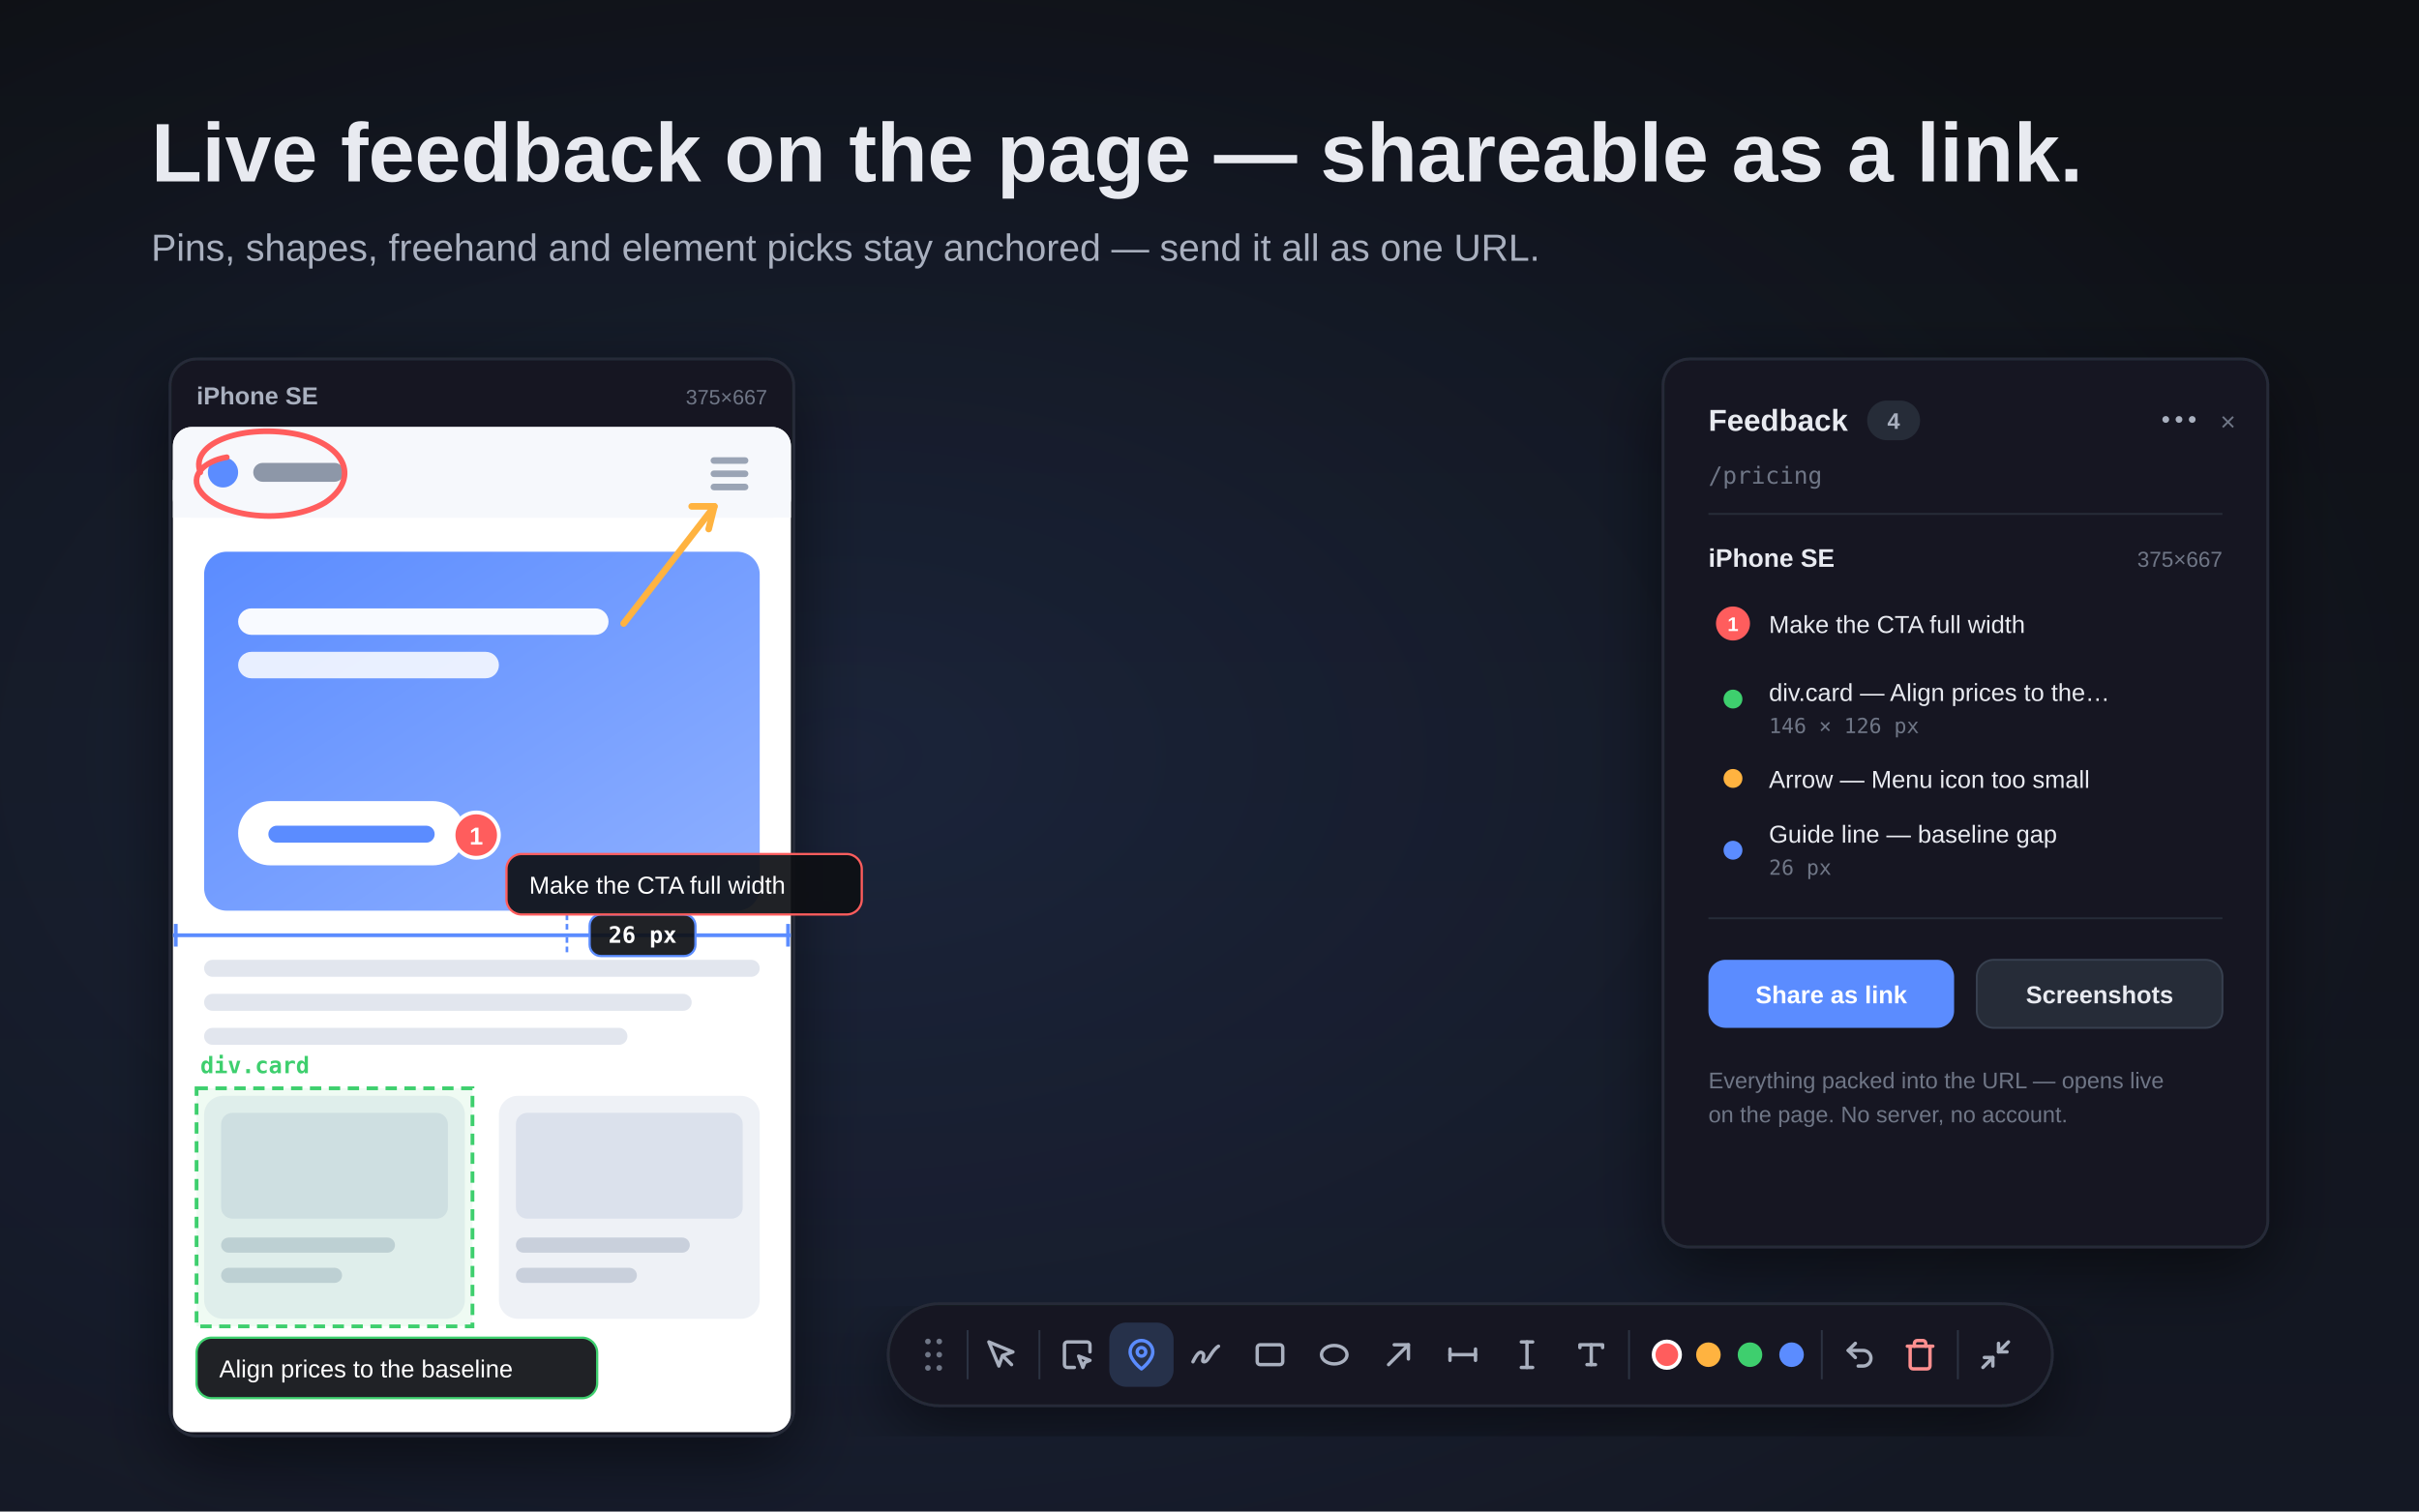
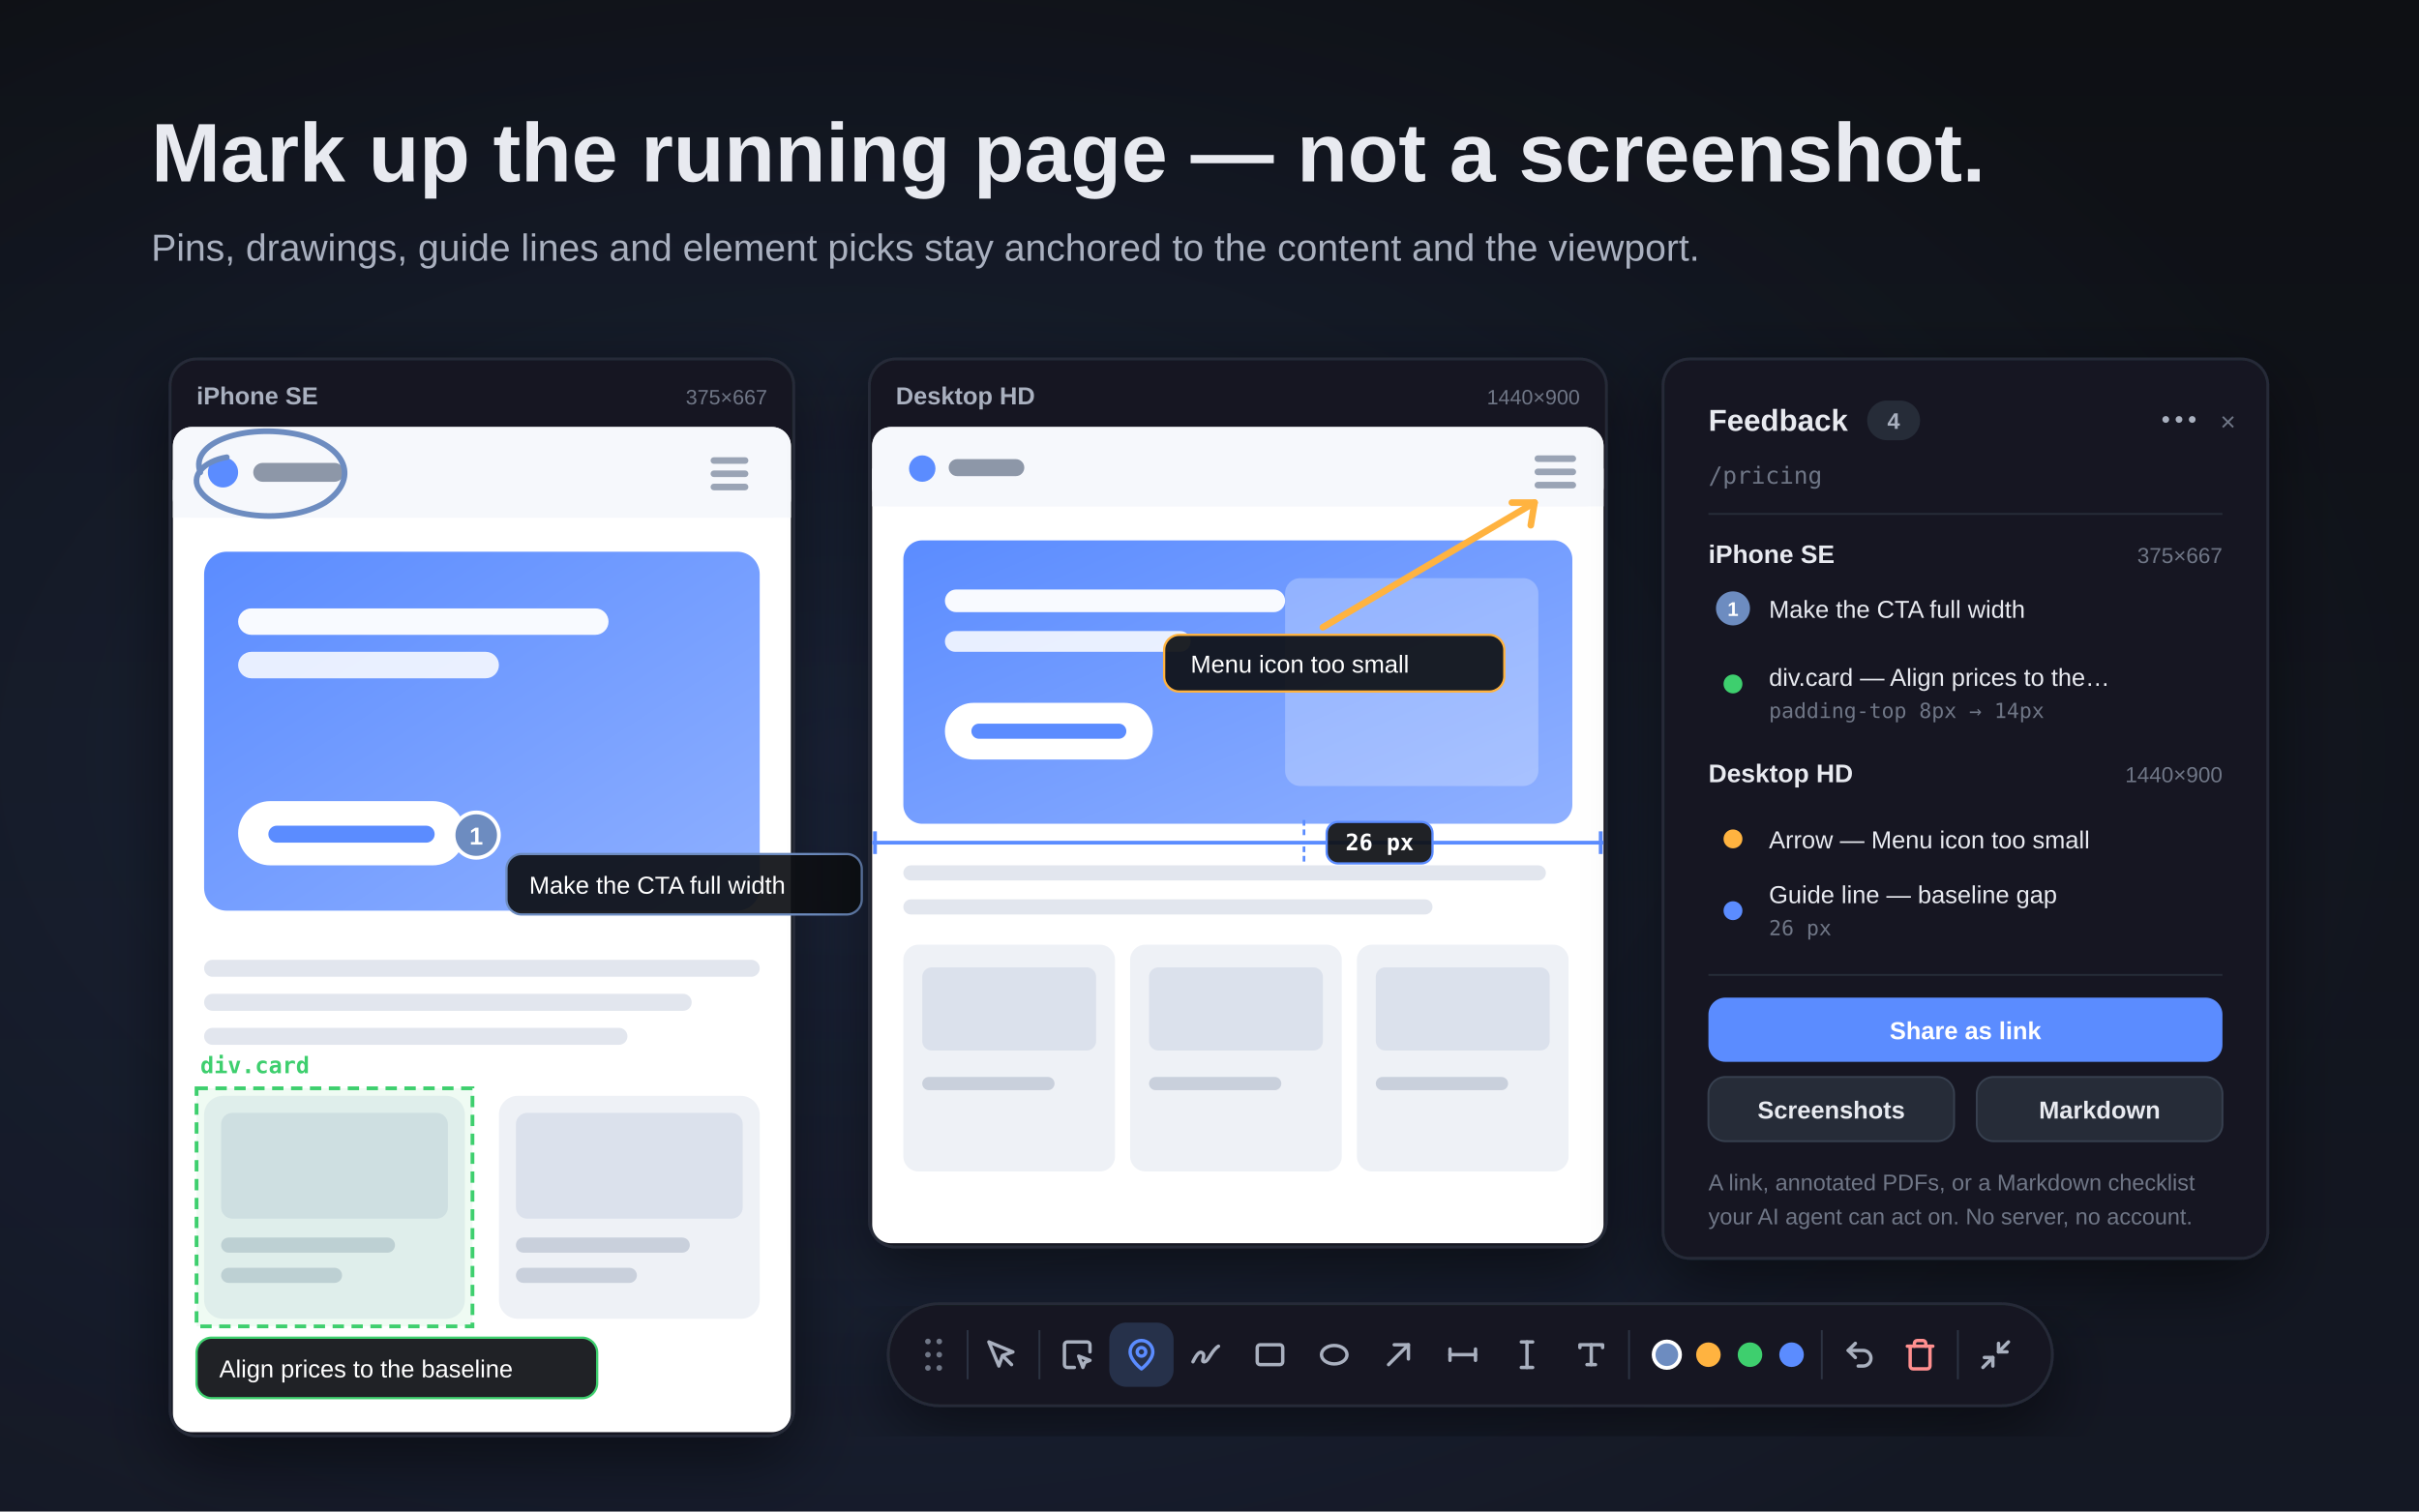
<svg xmlns="http://www.w3.org/2000/svg" viewBox="0 0 1280 800" font-family="-apple-system, 'Segoe UI', 'Helvetica Neue', Arial, sans-serif">
  <defs>
    <linearGradient id="bg" x1="0" y1="0" x2="0" y2="1">
      <stop offset="0" stop-color="#0e1014" />
      <stop offset="1" stop-color="#141824" />
    </linearGradient>
    <linearGradient id="hero" x1="0" y1="0" x2="1" y2="1">
      <stop offset="0" stop-color="#5b8cff" />
      <stop offset="1" stop-color="#8fb0ff" />
    </linearGradient>
    <radialGradient id="glow" cx="0.35" cy="0.5" r="0.65">
      <stop offset="0" stop-color="#5b8cff" stop-opacity="0.13" />
      <stop offset="1" stop-color="#5b8cff" stop-opacity="0" />
    </radialGradient>
    <filter id="ds" x="-20%" y="-20%" width="140%" height="150%">
      <feDropShadow dx="0" dy="12" stdDeviation="18" flood-color="#000" flood-opacity="0.5" />
    </filter>
  </defs>
  <rect width="1280" height="800" fill="url(#bg)" />
  <rect width="1280" height="800" fill="url(#glow)" />
-   <text x="80" y="96" font-size="44" font-weight="800" fill="#e8eaf0">Live feedback on the page — shareable as a link.</text>
-   <text x="80" y="138" font-size="20" fill="#a9b0bf">Pins, shapes, freehand and element picks stay anchored — send it all as one URL.</text>
+   <text x="80" y="96" font-size="44" font-weight="800" fill="#e8eaf0">Mark up the running page — not a screenshot.</text>
+   <text x="80" y="138" font-size="20" fill="#a9b0bf">Pins, drawings, guide lines and element picks stay anchored to the content and the viewport.</text>
  <g filter="url(#ds)">
    <rect x="90" y="190" width="330" height="570" rx="14" fill="#151820" stroke="#262c38" stroke-width="1.5" />
  </g>
  <text x="104" y="214" font-size="13" font-weight="600" fill="#a9b0bf">iPhone SE</text>
  <text x="406" y="214" font-size="11" fill="#6f7686" text-anchor="end">375×667</text>
  <rect x="91.5" y="226" width="327" height="532" rx="10" fill="#ffffff" />
  <rect x="91.5" y="226" width="327" height="48" rx="10" fill="#f6f8fc" />
  <rect x="91.5" y="254" width="327" height="20" fill="#f6f8fc" />
  <circle cx="118" cy="250" r="8" fill="#5b8cff" />
  <rect x="134" y="245" width="48" height="10" rx="5" fill="#8d97a8" />
  <rect x="376" y="242" width="20" height="3.5" rx="1.75" fill="#9aa4b5" />
  <rect x="376" y="249" width="20" height="3.5" rx="1.75" fill="#9aa4b5" />
  <rect x="376" y="256" width="20" height="3.5" rx="1.75" fill="#9aa4b5" />
  <rect x="108" y="292" width="294" height="190" rx="12" fill="url(#hero)" />
  <rect x="126" y="322" width="196" height="14" rx="7" fill="#fff" opacity="0.95" />
  <rect x="126" y="345" width="138" height="14" rx="7" fill="#fff" opacity="0.85" />
  <rect x="126" y="424" width="120" height="34" rx="17" fill="#fff" />
  <rect x="142" y="437" width="88" height="9" rx="4.5" fill="#5b8cff" />
  <rect x="108" y="508" width="294" height="9" rx="4.5" fill="#e2e6ee" />
  <rect x="108" y="526" width="258" height="9" rx="4.5" fill="#e2e6ee" />
  <rect x="108" y="544" width="224" height="9" rx="4.5" fill="#e2e6ee" />
  <rect x="108" y="580" width="138" height="118" rx="10" fill="#eef1f6" />
  <rect x="117" y="589" width="120" height="56" rx="6" fill="#dbe1ec" />
  <rect x="117" y="655" width="92" height="8" rx="4" fill="#c9d0dc" />
  <rect x="117" y="671" width="64" height="8" rx="4" fill="#c9d0dc" />
  <rect x="264" y="580" width="138" height="118" rx="10" fill="#eef1f6" />
  <rect x="273" y="589" width="120" height="56" rx="6" fill="#dbe1ec" />
  <rect x="273" y="655" width="92" height="8" rx="4" fill="#c9d0dc" />
  <rect x="273" y="671" width="64" height="8" rx="4" fill="#c9d0dc" />
-   <line x1="91.5" y1="495" x2="418.5" y2="495" stroke="#5b8cff" stroke-width="2" />
-   <line x1="93" y1="489" x2="93" y2="501" stroke="#5b8cff" stroke-width="2" />
-   <line x1="417" y1="489" x2="417" y2="501" stroke="#5b8cff" stroke-width="2" />
-   <line x1="300" y1="484" x2="300" y2="494" stroke="#5b8cff" stroke-width="1.4" stroke-dasharray="3 2" />
-   <line x1="300" y1="496" x2="300" y2="506" stroke="#5b8cff" stroke-width="1.4" stroke-dasharray="3 2" />
-   <rect x="312" y="484" width="56" height="22" rx="6" fill="rgba(14,16,20,0.92)" stroke="#5b8cff" stroke-width="1.2" />
-   <text x="340" y="499" font-size="12" font-weight="600" fill="#fff" text-anchor="middle" font-family="ui-monospace, Menlo, monospace">26 px</text>
-   <path d="M 106,250 C 100,234 130,224 158,230 C 184,236 190,254 172,266 C 152,278 116,274 106,260 C 100,252 108,244 120,242" fill="none" stroke="#ff5d5d" stroke-width="3" stroke-linecap="round" />
-   <path d="M 330,330 L 378,268" fill="none" stroke="#ffb340" stroke-width="3.5" stroke-linecap="round" />
-   <path d="M 366,268 L 378,268 L 375,280" fill="none" stroke="#ffb340" stroke-width="3.5" stroke-linecap="round" stroke-linejoin="round" />
-   <circle cx="252" cy="442" r="12" fill="#ff5d5d" stroke="#fff" stroke-width="2" />
+   <path d="M 106,250 C 100,234 130,224 158,230 C 184,236 190,254 172,266 C 152,278 116,274 106,260 C 100,252 108,244 120,242" fill="none" stroke="#6d8cc0" stroke-width="3" stroke-linecap="round" />
+   <circle cx="252" cy="442" r="12" fill="#6d8cc0" stroke="#fff" stroke-width="2" />
  <text x="252" y="447" font-size="13" font-weight="700" fill="#fff" text-anchor="middle">1</text>
-   <rect x="268" y="452" width="188" height="32" rx="8" fill="rgba(14,16,20,0.92)" stroke="#ff5d5d" stroke-width="1.2" />
+   <rect x="268" y="452" width="188" height="32" rx="8" fill="rgba(14,16,20,0.92)" stroke="#6d8cc0" stroke-width="1.2" />
  <text x="280" y="473" font-size="13" fill="#fff">Make the CTA full width</text>
  <rect x="104" y="576" width="146" height="126" fill="#3ecf6e" fill-opacity="0.08" stroke="#3ecf6e" stroke-width="2" stroke-dasharray="6 4" />
  <text x="106" y="568" font-size="12" font-weight="700" fill="#3ecf6e" font-family="ui-monospace, Menlo, monospace">div.card</text>
  <rect x="104" y="708" width="212" height="32" rx="8" fill="rgba(14,16,20,0.92)" stroke="#3ecf6e" stroke-width="1.2" />
  <text x="116" y="729" font-size="13" fill="#fff">Align prices to the baseline</text>
  <g filter="url(#ds)">
-     <rect x="880" y="190" width="320" height="470" rx="14" fill="#151820" stroke="#262c38" stroke-width="1.5" />
+     <rect x="460" y="190" width="390" height="470" rx="14" fill="#151820" stroke="#262c38" stroke-width="1.5" />
+   </g>
+   <text x="474" y="214" font-size="13" font-weight="600" fill="#a9b0bf">Desktop HD</text>
+   <text x="836" y="214" font-size="11" fill="#6f7686" text-anchor="end">1440×900</text>
+   <rect x="461.5" y="226" width="387" height="432" rx="10" fill="#ffffff" />
+   <rect x="461.5" y="226" width="387" height="42" rx="10" fill="#f6f8fc" />
+   <rect x="461.5" y="248" width="387" height="20" fill="#f6f8fc" />
+   <circle cx="488" cy="248" r="7" fill="#5b8cff" />
+   <rect x="502" y="243" width="40" height="9" rx="4.5" fill="#8d97a8" />
+   <rect x="812" y="241" width="22" height="3.5" rx="1.75" fill="#9aa4b5" />
+   <rect x="812" y="248" width="22" height="3.5" rx="1.75" fill="#9aa4b5" />
+   <rect x="812" y="255" width="22" height="3.5" rx="1.75" fill="#9aa4b5" />
+   <rect x="478" y="286" width="354" height="150" rx="10" fill="url(#hero)" />
+   <rect x="500" y="312" width="180" height="12" rx="6" fill="#fff" opacity="0.95" />
+   <rect x="500" y="334" width="130" height="11" rx="5.5" fill="#fff" opacity="0.85" />
+   <rect x="500" y="372" width="110" height="30" rx="15" fill="#fff" />
+   <rect x="514" y="383" width="82" height="8" rx="4" fill="#5b8cff" />
+   <rect x="680" y="306" width="134" height="110" rx="8" fill="#ffffff" opacity="0.25" />
+   <rect x="478" y="458" width="340" height="8" rx="4" fill="#e2e6ee" />
+   <rect x="478" y="476" width="280" height="8" rx="4" fill="#e2e6ee" />
+   <rect x="478" y="500" width="112" height="120" rx="8" fill="#eef1f6" />
+   <rect x="488" y="512" width="92" height="44" rx="5" fill="#dbe1ec" />
+   <rect x="488" y="570" width="70" height="7" rx="3.5" fill="#c9d0dc" />
+   <rect x="598" y="500" width="112" height="120" rx="8" fill="#eef1f6" />
+   <rect x="608" y="512" width="92" height="44" rx="5" fill="#dbe1ec" />
+   <rect x="608" y="570" width="70" height="7" rx="3.5" fill="#c9d0dc" />
+   <rect x="718" y="500" width="112" height="120" rx="8" fill="#eef1f6" />
+   <rect x="728" y="512" width="92" height="44" rx="5" fill="#dbe1ec" />
+   <rect x="728" y="570" width="70" height="7" rx="3.5" fill="#c9d0dc" />
+   <path d="M 700,332 L 812,266" fill="none" stroke="#ffb340" stroke-width="3.5" stroke-linecap="round" />
+   <path d="M 800,266 L 812,266 L 810,278" fill="none" stroke="#ffb340" stroke-width="3.5" stroke-linecap="round" stroke-linejoin="round" />
+   <rect x="616" y="336" width="180" height="30" rx="8" fill="rgba(14,16,20,0.92)" stroke="#ffb340" stroke-width="1.2" />
+   <text x="630" y="356" font-size="13" fill="#fff">Menu icon too small</text>
+   <line x1="461.5" y1="446" x2="848.5" y2="446" stroke="#5b8cff" stroke-width="2" />
+   <line x1="463" y1="440" x2="463" y2="452" stroke="#5b8cff" stroke-width="2" />
+   <line x1="847" y1="440" x2="847" y2="452" stroke="#5b8cff" stroke-width="2" />
+   <line x1="690" y1="434" x2="690" y2="444" stroke="#5b8cff" stroke-width="1.4" stroke-dasharray="3 2" />
+   <line x1="690" y1="448" x2="690" y2="458" stroke="#5b8cff" stroke-width="1.4" stroke-dasharray="3 2" />
+   <rect x="702" y="435" width="56" height="22" rx="6" fill="rgba(14,16,20,0.92)" stroke="#5b8cff" stroke-width="1.2" />
+   <text x="730" y="450" font-size="12" font-weight="600" fill="#fff" text-anchor="middle" font-family="ui-monospace, Menlo, monospace">26 px</text>
+   <g filter="url(#ds)">
+     <rect x="880" y="190" width="320" height="476" rx="14" fill="#151820" stroke="#262c38" stroke-width="1.5" />
  </g>
  <text x="904" y="228" font-size="16" font-weight="700" fill="#e8eaf0">Feedback</text>
  <rect x="988" y="212" width="28" height="21" rx="10.5" fill="#262c38" />
  <text x="1002" y="227" font-size="12" font-weight="600" fill="#a9b0bf" text-anchor="middle">4</text>
  <circle cx="1146" cy="222" r="1.8" fill="#a9b0bf" />
  <circle cx="1153" cy="222" r="1.8" fill="#a9b0bf" />
  <circle cx="1160" cy="222" r="1.8" fill="#a9b0bf" />
  <text x="1183" y="228" font-size="14" fill="#6f7686" text-anchor="end">×</text>
  <text x="904" y="256" font-size="12.5" fill="#6f7686" font-family="ui-monospace, Menlo, monospace">/pricing</text>
  <line x1="904" y1="272" x2="1176" y2="272" stroke="#262c38" />
-   <text x="904" y="300" font-size="13.5" font-weight="600" fill="#e8eaf0">iPhone SE</text>
-   <text x="1176" y="300" font-size="11.5" fill="#6f7686" text-anchor="end">375×667</text>
-   <circle cx="917" cy="330" r="9" fill="#ff5d5d" />
-   <text x="917" y="334" font-size="10.5" font-weight="700" fill="#fff" text-anchor="middle">1</text>
-   <text x="936" y="335" font-size="13" fill="#e8eaf0">Make the CTA full width</text>
-   <circle cx="917" cy="370" r="5" fill="#3ecf6e" />
-   <text x="936" y="371" font-size="13" fill="#e8eaf0">div.card — Align prices to the…</text>
-   <text x="936" y="388" font-size="11" fill="#6f7686" font-family="ui-monospace, Menlo, monospace">146 × 126 px</text>
-   <circle cx="917" cy="412" r="5" fill="#ffb340" />
-   <text x="936" y="417" font-size="13" fill="#e8eaf0">Arrow — Menu icon too small</text>
-   <circle cx="917" cy="450" r="5" fill="#5b8cff" />
-   <text x="936" y="446" font-size="13" fill="#e8eaf0">Guide line — baseline gap</text>
-   <text x="936" y="463" font-size="11" fill="#6f7686" font-family="ui-monospace, Menlo, monospace">26 px</text>
-   <line x1="904" y1="486" x2="1176" y2="486" stroke="#262c38" />
-   <rect x="904" y="508" width="130" height="36" rx="9" fill="#5b8cff" />
-   <text x="969" y="531" font-size="13" font-weight="600" fill="#fff" text-anchor="middle">Share as link</text>
-   <rect x="1046" y="508" width="130" height="36" rx="9" fill="#262c38" stroke="#37404f" />
-   <text x="1111" y="531" font-size="13" font-weight="600" fill="#e8eaf0" text-anchor="middle">Screenshots</text>
-   <text x="904" y="576" font-size="12" fill="#6f7686">Everything packed into the URL — opens live</text>
-   <text x="904" y="594" font-size="12" fill="#6f7686">on the page. No server, no account.</text>
+   <text x="904" y="298" font-size="13.5" font-weight="600" fill="#e8eaf0">iPhone SE</text>
+   <text x="1176" y="298" font-size="11.5" fill="#6f7686" text-anchor="end">375×667</text>
+   <circle cx="917" cy="322" r="9" fill="#6d8cc0" />
+   <text x="917" y="326" font-size="10.5" font-weight="700" fill="#fff" text-anchor="middle">1</text>
+   <text x="936" y="327" font-size="13" fill="#e8eaf0">Make the CTA full width</text>
+   <circle cx="917" cy="362" r="5" fill="#3ecf6e" />
+   <text x="936" y="363" font-size="13" fill="#e8eaf0">div.card — Align prices to the…</text>
+   <text x="936" y="380" font-size="11" fill="#6f7686" font-family="ui-monospace, Menlo, monospace">padding-top 8px → 14px</text>
+   <text x="904" y="414" font-size="13.5" font-weight="600" fill="#e8eaf0">Desktop HD</text>
+   <text x="1176" y="414" font-size="11.5" fill="#6f7686" text-anchor="end">1440×900</text>
+   <circle cx="917" cy="444" r="5" fill="#ffb340" />
+   <text x="936" y="449" font-size="13" fill="#e8eaf0">Arrow — Menu icon too small</text>
+   <circle cx="917" cy="482" r="5" fill="#5b8cff" />
+   <text x="936" y="478" font-size="13" fill="#e8eaf0">Guide line — baseline gap</text>
+   <text x="936" y="495" font-size="11" fill="#6f7686" font-family="ui-monospace, Menlo, monospace">26 px</text>
+   <line x1="904" y1="516" x2="1176" y2="516" stroke="#262c38" />
+   <rect x="904" y="528" width="272" height="34" rx="9" fill="#5b8cff" />
+   <text x="1040" y="550" font-size="13" font-weight="600" fill="#fff" text-anchor="middle">Share as link</text>
+   <rect x="904" y="570" width="130" height="34" rx="9" fill="#262c38" stroke="#37404f" />
+   <text x="969" y="592" font-size="13" font-weight="600" fill="#e8eaf0" text-anchor="middle">Screenshots</text>
+   <rect x="1046" y="570" width="130" height="34" rx="9" fill="#262c38" stroke="#37404f" />
+   <text x="1111" y="592" font-size="13" font-weight="600" fill="#e8eaf0" text-anchor="middle">Markdown</text>
+   <text x="904" y="630" font-size="12" fill="#6f7686">A link, annotated PDFs, or a Markdown checklist</text>
+   <text x="904" y="648" font-size="12" fill="#6f7686">your AI agent can act on. No server, no account.</text>
  <g filter="url(#ds)">
    <rect x="470" y="690" width="616" height="54" rx="27" fill="#151820" stroke="#262c38" stroke-width="1.5" />
  </g>
  <circle cx="491" cy="710" r="1.5" fill="#6f7686" />
  <circle cx="491" cy="717" r="1.5" fill="#6f7686" />
  <circle cx="491" cy="724" r="1.5" fill="#6f7686" />
  <circle cx="497" cy="710" r="1.5" fill="#6f7686" />
  <circle cx="497" cy="717" r="1.5" fill="#6f7686" />
  <circle cx="497" cy="724" r="1.5" fill="#6f7686" />
  <line x1="512" y1="704" x2="512" y2="730" stroke="#2c3342" />
  <g transform="translate(521,708) scale(0.75)" fill="none" stroke="#a9b0bf" stroke-width="2.4" stroke-linecap="round" stroke-linejoin="round">
    <path d="m3 3 7.07 16.97 2.51-7.39 7.39-2.51L3 3Z" />
    <path d="m13 13 6 6" />
  </g>
  <line x1="550" y1="704" x2="550" y2="730" stroke="#2c3342" />
  <g transform="translate(561,708) scale(0.75)" fill="none" stroke="#a9b0bf" stroke-width="2.4" stroke-linecap="round" stroke-linejoin="round">
    <path d="M10 21H5a2 2 0 0 1-2-2V5a2 2 0 0 1 2-2h14a2 2 0 0 1 2 2v5" />
    <path d="m13 13 8 3-3.6 1.4L16 21l-3-8Z" />
  </g>
  <rect x="587" y="700" width="34" height="34" rx="9" fill="#26314a" />
  <g transform="translate(595,708) scale(0.75)" fill="none" stroke="#5b8cff" stroke-width="2.4" stroke-linecap="round" stroke-linejoin="round">
    <path d="M20 10c0 6-8 12-8 12s-8-6-8-12a8 8 0 0 1 16 0Z" />
    <circle cx="12" cy="10" r="3" />
  </g>
  <g transform="translate(629,708) scale(0.75)" fill="none" stroke="#a9b0bf" stroke-width="2.4" stroke-linecap="round" stroke-linejoin="round">
    <path d="M3 17c3-6 5-8 7-6s-2 6 1 6 5-8 10-11" />
  </g>
  <g transform="translate(663,708) scale(0.75)" fill="none" stroke="#a9b0bf" stroke-width="2.4" stroke-linecap="round" stroke-linejoin="round">
    <rect x="3" y="5" width="18" height="14" rx="2" />
  </g>
  <g transform="translate(697,708) scale(0.75)" fill="none" stroke="#a9b0bf" stroke-width="2.4" stroke-linecap="round" stroke-linejoin="round">
    <ellipse cx="12" cy="12" rx="9" ry="6.5" />
  </g>
  <g transform="translate(731,708) scale(0.75)" fill="none" stroke="#a9b0bf" stroke-width="2.4" stroke-linecap="round" stroke-linejoin="round">
    <path d="M5 19 19 5" />
    <path d="M9 5h10v10" />
  </g>
  <g transform="translate(765,708) scale(0.75)" fill="none" stroke="#a9b0bf" stroke-width="2.4" stroke-linecap="round" stroke-linejoin="round">
    <path d="M3 12h18" />
    <path d="M3 8v8" />
    <path d="M21 8v8" />
  </g>
  <g transform="translate(799,708) scale(0.75)" fill="none" stroke="#a9b0bf" stroke-width="2.4" stroke-linecap="round" stroke-linejoin="round">
    <path d="M12 3v18" />
    <path d="M8 3h8" />
    <path d="M8 21h8" />
  </g>
  <g transform="translate(833,708) scale(0.75)" fill="none" stroke="#a9b0bf" stroke-width="2.4" stroke-linecap="round" stroke-linejoin="round">
    <path d="M4 7V5h16v2" />
    <path d="M12 5v14" />
    <path d="M9 19h6" />
  </g>
  <line x1="862" y1="704" x2="862" y2="730" stroke="#2c3342" />
-   <circle cx="882" cy="717" r="7" fill="#ff5d5d" stroke="#fff" stroke-width="2" />
+   <circle cx="882" cy="717" r="7" fill="#6d8cc0" stroke="#fff" stroke-width="2" />
  <circle cx="904" cy="717" r="6.5" fill="#ffb340" />
  <circle cx="926" cy="717" r="6.5" fill="#3ecf6e" />
  <circle cx="948" cy="717" r="6.5" fill="#5b8cff" />
  <line x1="964" y1="704" x2="964" y2="730" stroke="#2c3342" />
  <g transform="translate(975,708) scale(0.75)" fill="none" stroke="#a9b0bf" stroke-width="2.4" stroke-linecap="round" stroke-linejoin="round">
    <path d="M9 14 4 9l5-5" />
    <path d="M4 9h10.5a5.5 5.5 0 0 1 0 11H11" />
  </g>
  <g transform="translate(1007,708) scale(0.75)" fill="none" stroke="#ff8f8f" stroke-width="2.4" stroke-linecap="round" stroke-linejoin="round">
    <path d="M3 6h18" />
    <path d="M19 6v14a2 2 0 0 1-2 2H7a2 2 0 0 1-2-2V6" />
    <path d="M8 6V4a2 2 0 0 1 2-2h4a2 2 0 0 1 2 2v2" />
  </g>
  <line x1="1036" y1="704" x2="1036" y2="730" stroke="#2c3342" />
  <g transform="translate(1047,708) scale(0.75)" fill="none" stroke="#a9b0bf" stroke-width="2.4" stroke-linecap="round" stroke-linejoin="round">
    <path d="M4 14h6v6" />
    <path d="M20 10h-6V4" />
    <path d="M14 10l7-7" />
    <path d="M3 21l7-7" />
  </g>
</svg>
